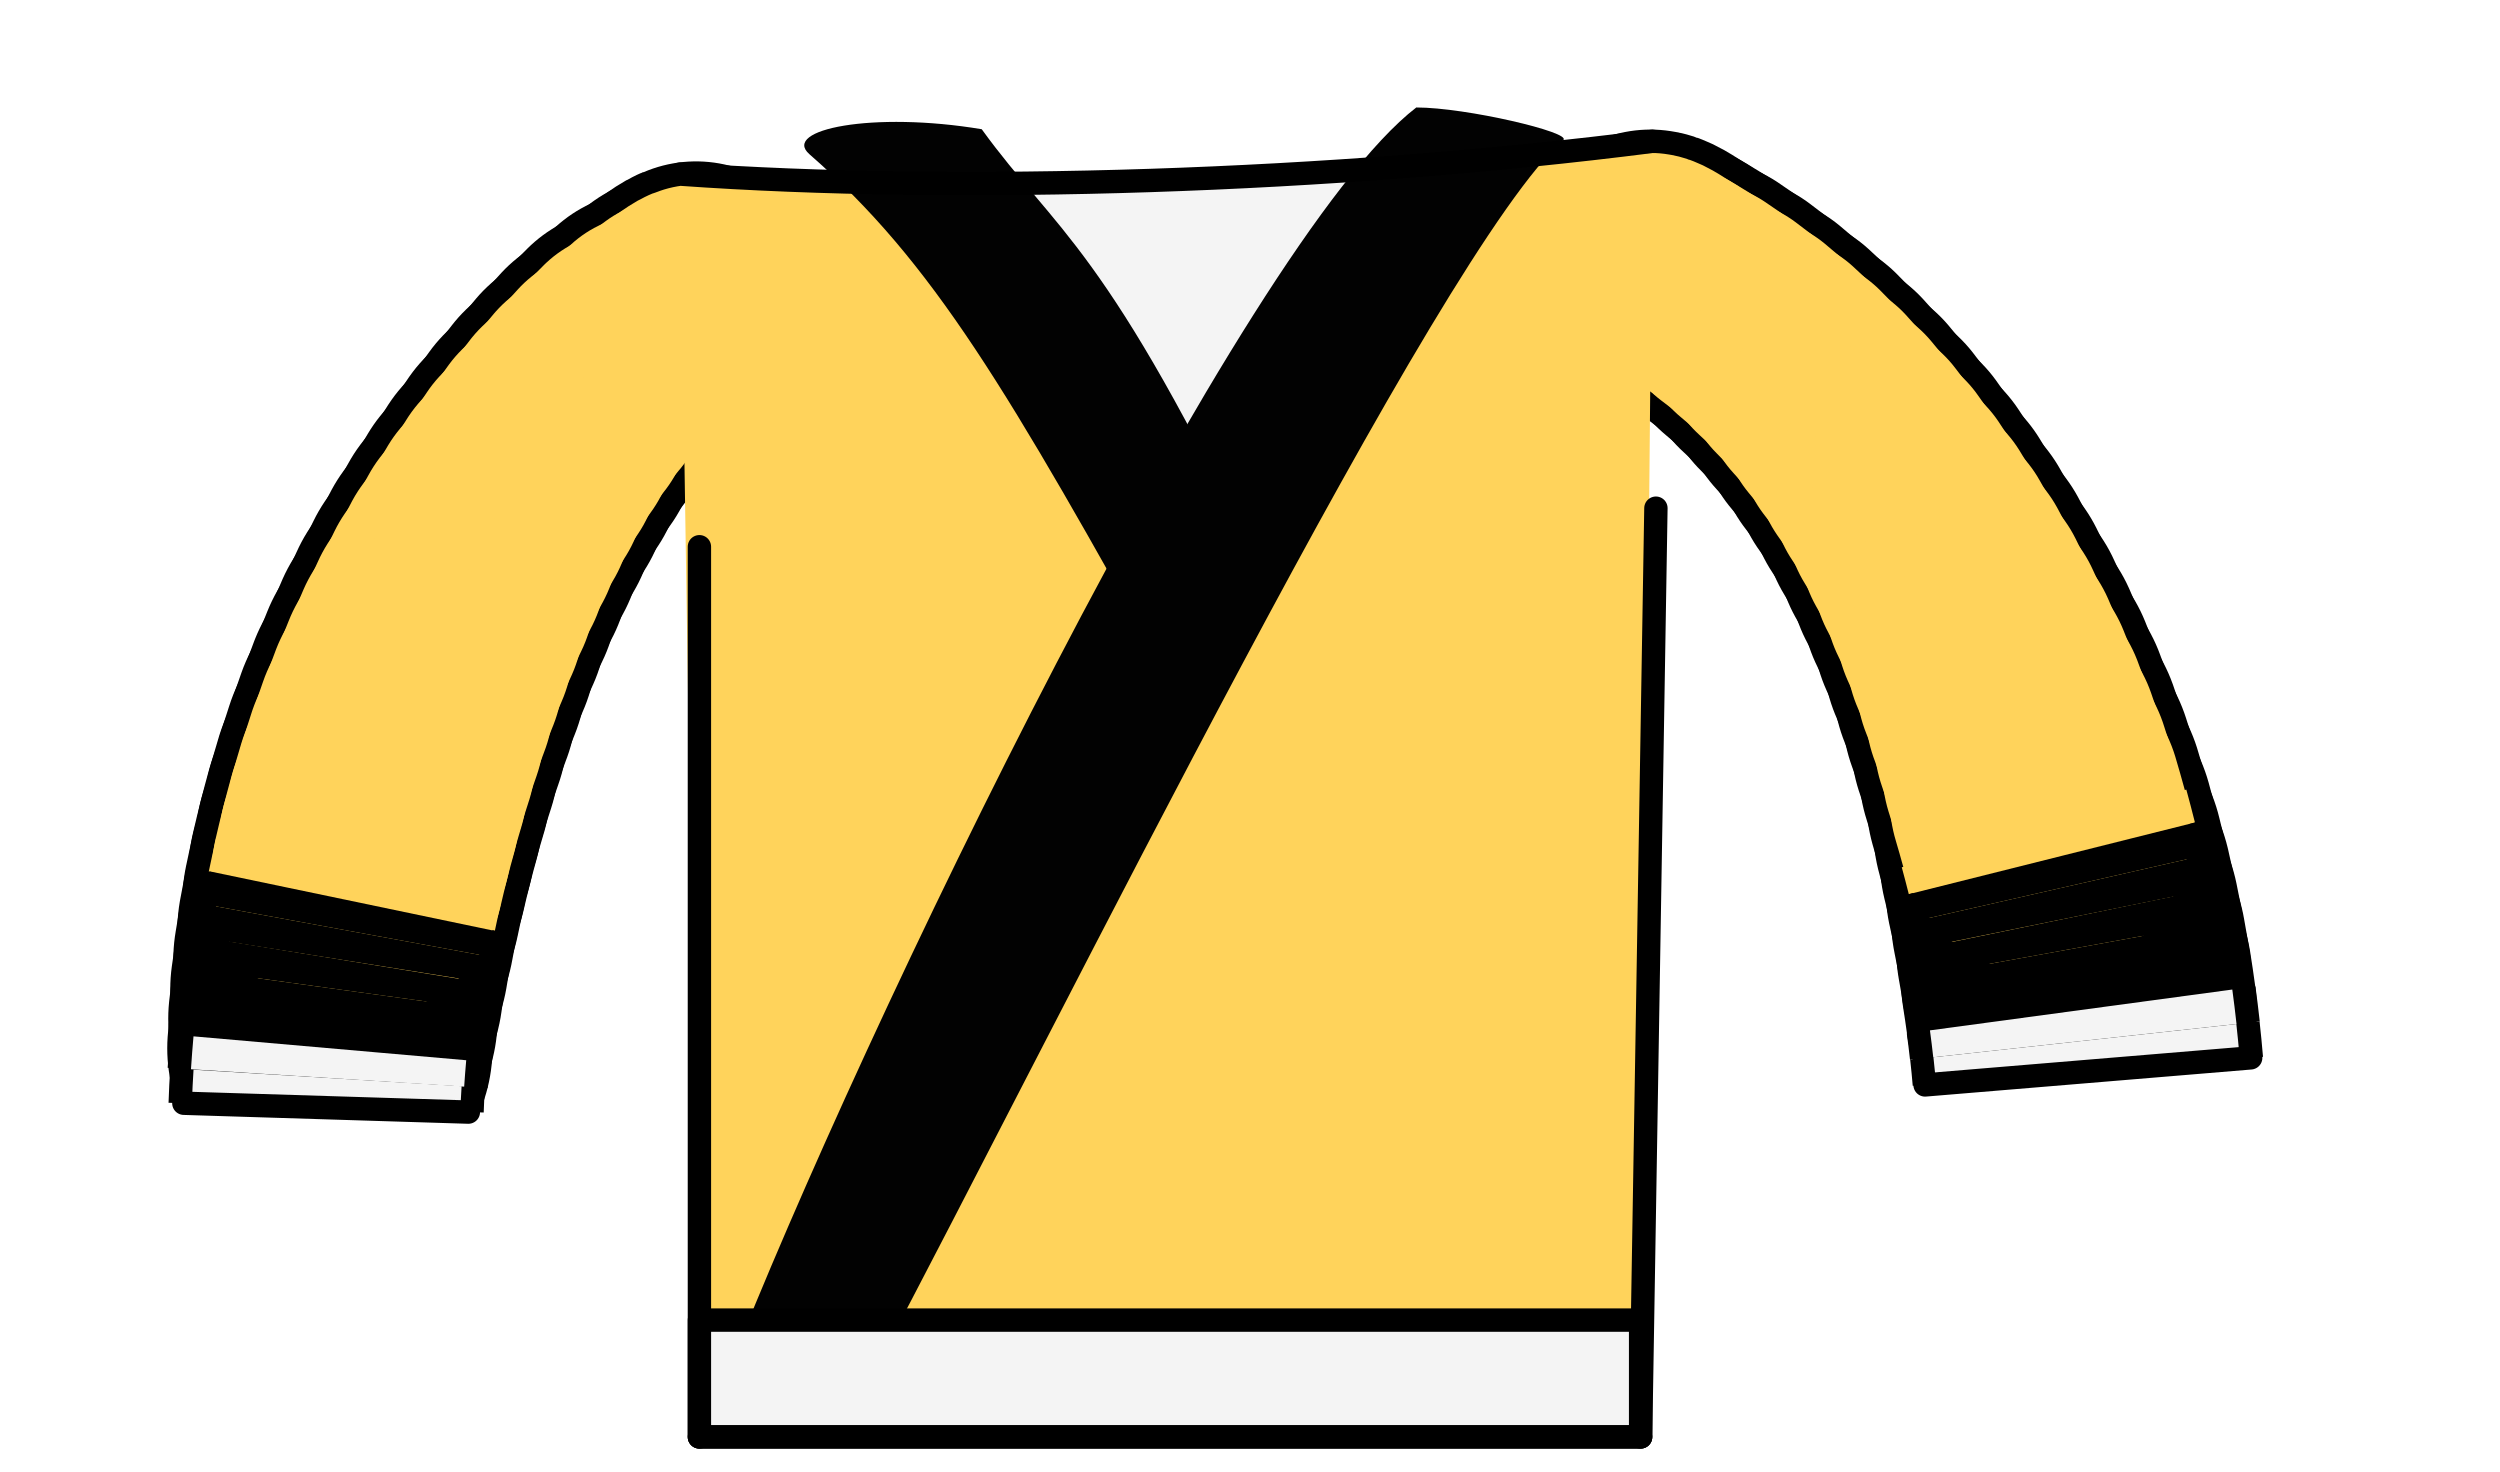
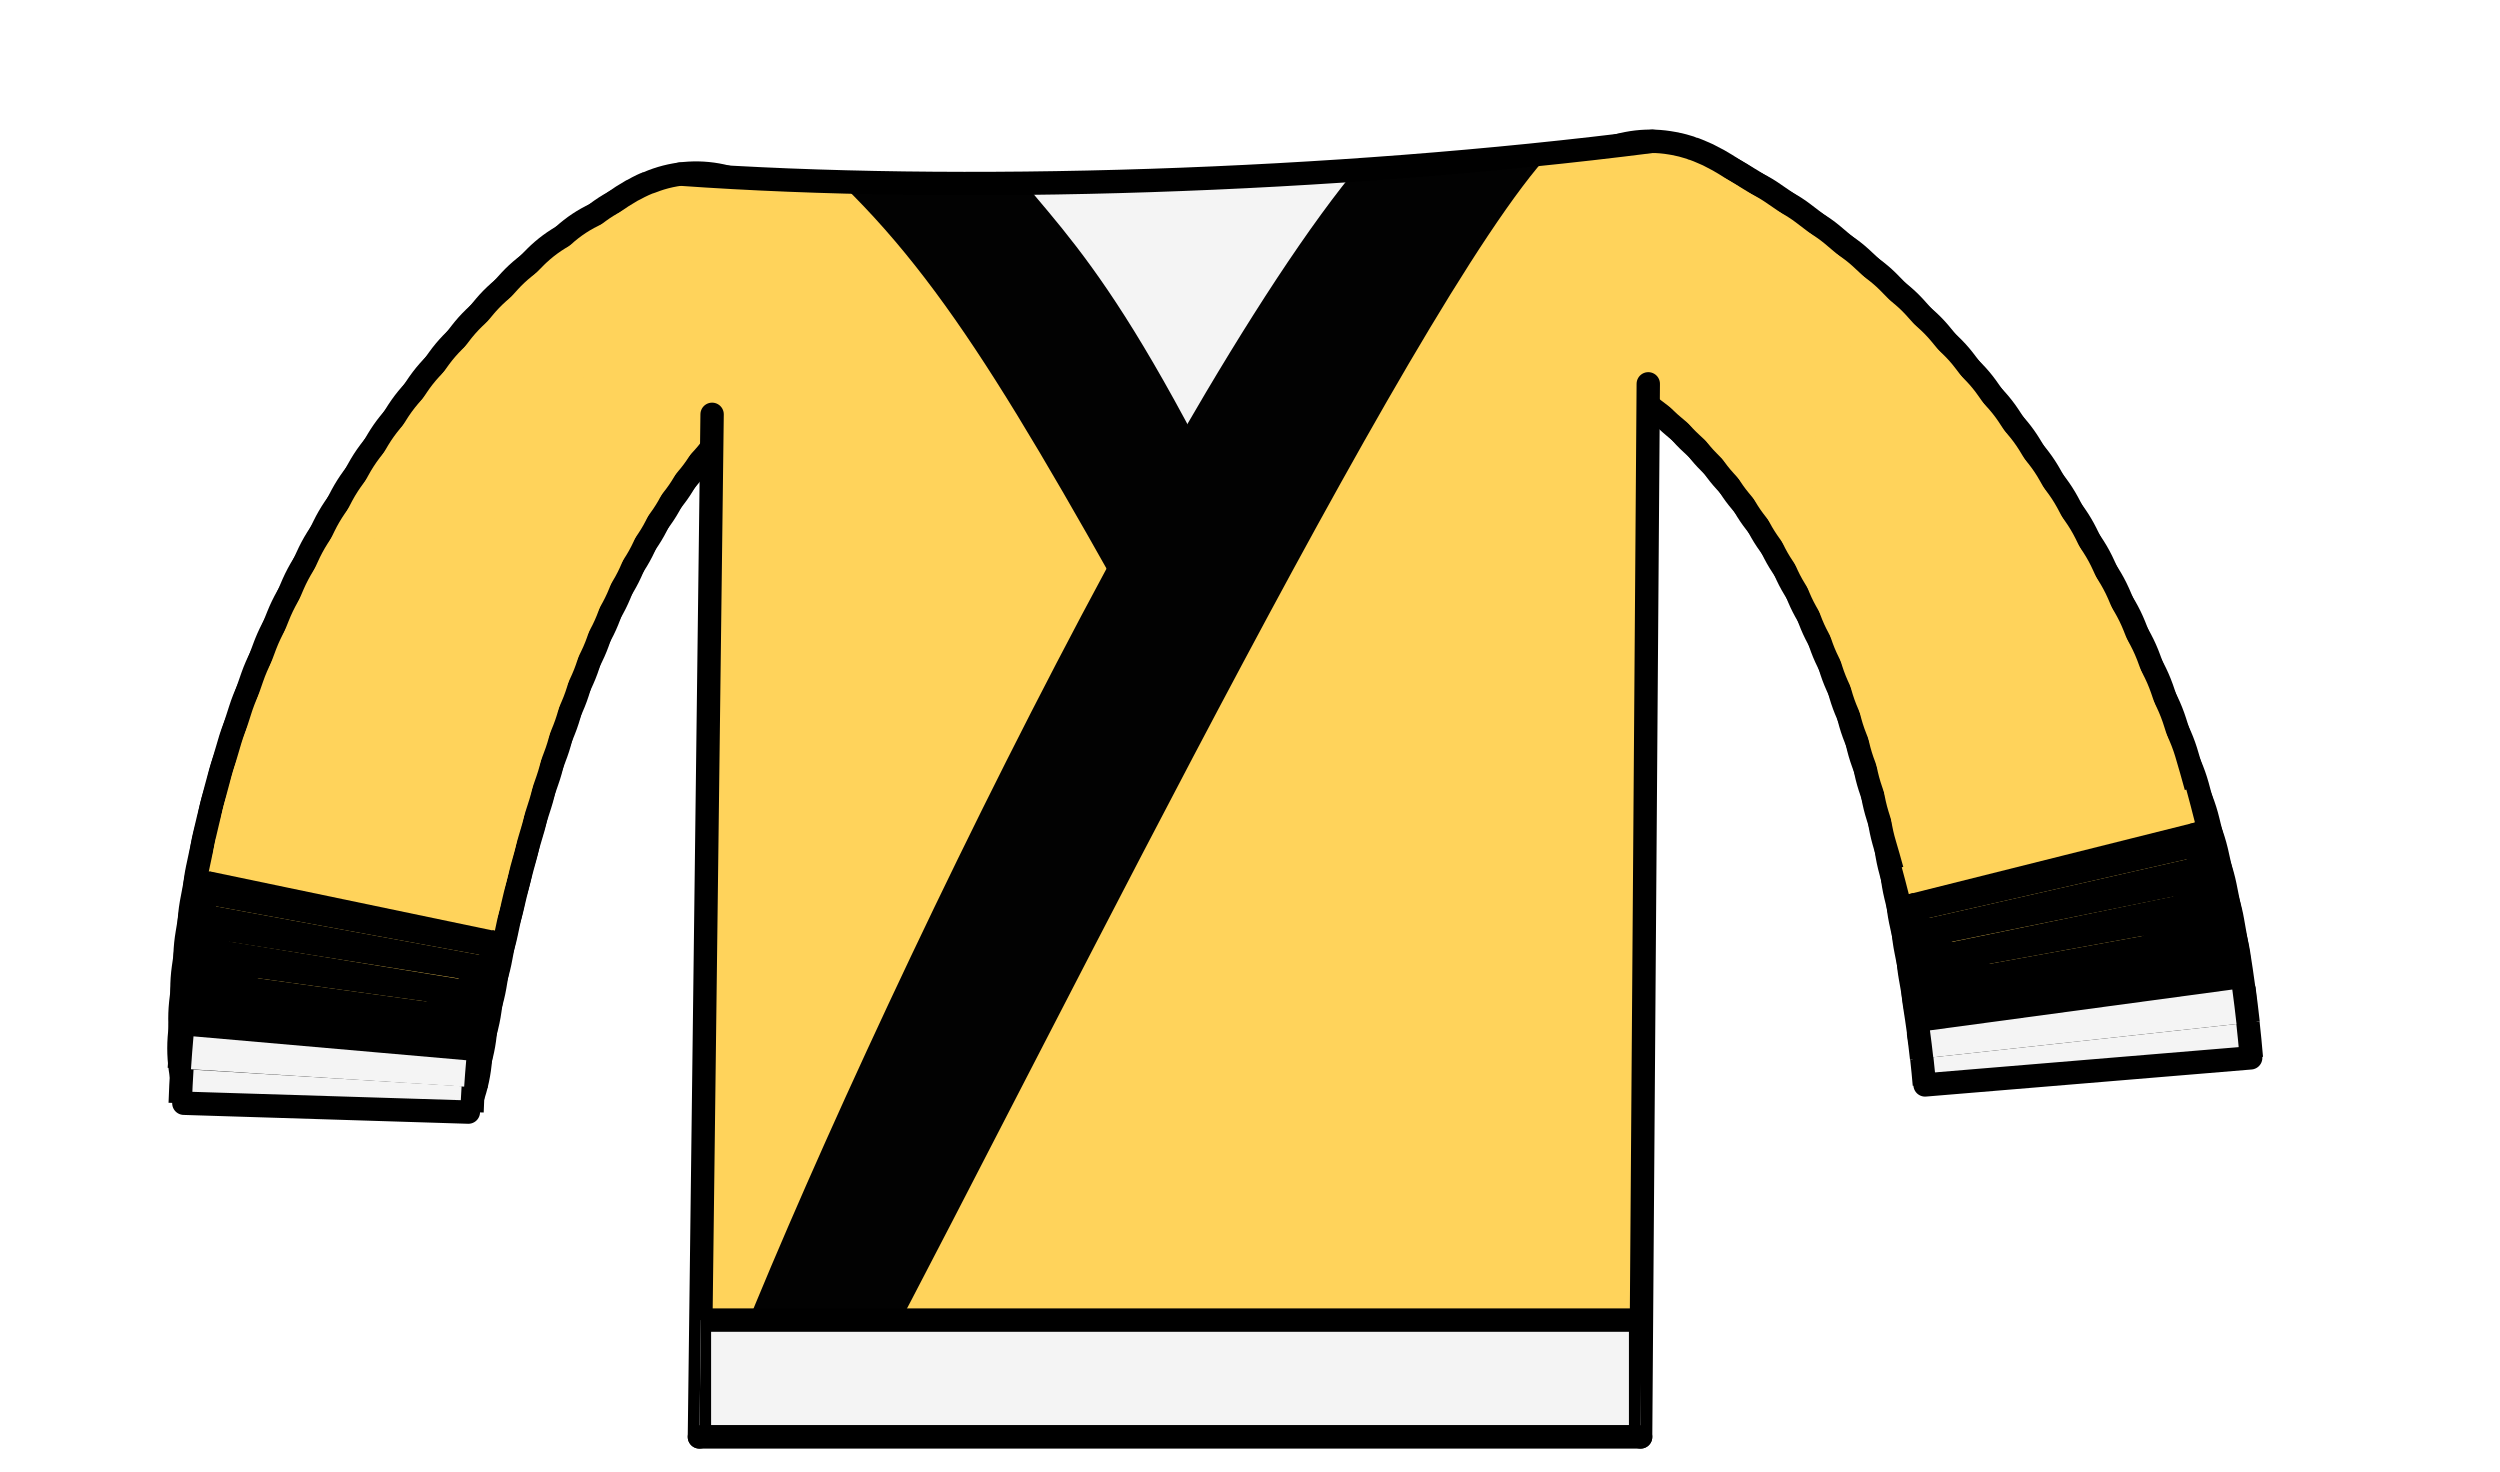
<svg xmlns="http://www.w3.org/2000/svg" viewBox="-3 49 107 63">
  <defs>
    <clipPath id="walker-sleeve-0">
      <polygon points="510.716 111.965 -488.8 80.852 -473.244 -418.906 526.272 -387.793" />
    </clipPath>
  </defs>
  <g clip-path="url(#walker-sleeve-0)">
    <path d="M26.791 61.593C26.584 61.62 26.08 62.028 25.741 62.273" fill="none" stroke="black" stroke-width="11.372" stroke-linecap="round" />
    <path d="M25.741 62.273C25.402 62.518 25.075 62.787 24.756 63.062" fill="none" stroke="black" stroke-width="11.477" stroke-linecap="round" />
    <path d="M24.756 63.062C24.437 63.336 24.128 63.625 23.826 63.919" fill="none" stroke="black" stroke-width="11.787" stroke-linecap="round" />
    <path d="M23.826 63.919C23.524 64.213 23.23 64.518 22.943 64.828" fill="none" stroke="black" stroke-width="12.07" stroke-linecap="round" />
    <path d="M22.943 64.828C22.655 65.137 22.375 65.455 22.101 65.777" fill="none" stroke="black" stroke-width="12.222" stroke-linecap="round" />
    <path d="M22.101 65.777C21.827 66.099 21.559 66.427 21.298 66.76" fill="none" stroke="black" stroke-width="12.378" stroke-linecap="round" />
    <path d="M21.298 66.76C21.036 67.093 20.78 67.431 20.53 67.773" fill="none" stroke="black" stroke-width="12.539" stroke-linecap="round" />
    <path d="M20.53 67.773C20.28 68.115 20.035 68.461 19.796 68.811" fill="none" stroke="black" stroke-width="12.707" stroke-linecap="round" />
    <path d="M19.796 68.811C19.557 69.161 19.323 69.515 19.095 69.873" fill="none" stroke="black" stroke-width="12.879" stroke-linecap="round" />
    <path d="M19.095 69.873C18.866 70.23 18.643 70.591 18.424 70.955" fill="none" stroke="black" stroke-width="13.055" stroke-linecap="round" />
    <path d="M18.424 70.955C18.206 71.319 17.992 71.686 17.784 72.056" fill="none" stroke="black" stroke-width="13.232" stroke-linecap="round" />
    <path d="M17.784 72.056C17.576 72.427 17.372 72.8 17.174 73.176" fill="none" stroke="black" stroke-width="13.407" stroke-linecap="round" />
    <path d="M17.174 73.176C16.975 73.551 16.782 73.93 16.593 74.311" fill="none" stroke="black" stroke-width="13.578" stroke-linecap="round" />
    <path d="M16.593 74.311C16.404 74.692 16.22 75.075 16.04 75.461" fill="none" stroke="black" stroke-width="13.743" stroke-linecap="round" />
    <path d="M16.04 75.461C15.861 75.846 15.686 76.234 15.516 76.624" fill="none" stroke="black" stroke-width="13.899" stroke-linecap="round" />
    <path d="M15.516 76.624C15.346 77.014 15.181 77.407 15.021 77.801" fill="none" stroke="black" stroke-width="14.043" stroke-linecap="round" />
    <path d="M15.021 77.801C14.86 78.195 14.704 78.591 14.553 78.989" fill="none" stroke="black" stroke-width="14.173" stroke-linecap="round" />
    <path d="M14.553 78.989C14.401 79.387 14.255 79.787 14.113 80.189" fill="none" stroke="black" stroke-width="14.287" stroke-linecap="round" />
    <path d="M14.113 80.189C13.971 80.59 13.834 80.993 13.701 81.398" fill="none" stroke="black" stroke-width="14.382" stroke-linecap="round" />
    <path d="M13.701 81.398C13.569 81.802 13.44 82.209 13.317 82.616" fill="none" stroke="black" stroke-width="14.456" stroke-linecap="round" />
    <path d="M13.317 82.616C13.194 83.024 13.075 83.433 12.961 83.843" fill="none" stroke="black" stroke-width="14.507" stroke-linecap="round" />
    <path d="M12.961 83.843C12.847 84.253 12.737 84.665 12.632 85.077" fill="none" stroke="black" stroke-width="14.533" stroke-linecap="round" />
    <path d="M12.632 85.077C12.528 85.49 12.427 85.904 12.332 86.318" fill="none" stroke="black" stroke-width="14.532" stroke-linecap="round" />
    <path d="M12.332 86.318C12.236 86.733 12.145 87.149 12.059 87.565" fill="none" stroke="black" stroke-width="14.504" stroke-linecap="round" />
    <path d="M12.059 87.565C11.972 87.982 11.891 88.399 11.814 88.818" fill="none" stroke="black" stroke-width="14.447" stroke-linecap="round" />
    <path d="M11.814 88.818C11.737 89.236 11.664 89.655 11.597 90.075" fill="none" stroke="black" stroke-width="14.36" stroke-linecap="round" />
    <path d="M11.597 90.075C11.529 90.494 11.466 90.915 11.408 91.335" fill="none" stroke="black" stroke-width="14.242" stroke-linecap="round" />
    <path d="M11.408 91.335C11.35 91.756 11.297 92.178 11.248 92.6" fill="none" stroke="black" stroke-width="14.095" stroke-linecap="round" />
    <path d="M11.248 92.6C11.2 93.021 11.156 93.444 11.118 93.867" fill="none" stroke="black" stroke-width="13.92" stroke-linecap="round" />
    <path d="M11.118 93.867C11.081 94.289 11.047 94.713 11.02 95.136" fill="none" stroke="black" stroke-width="13.717" stroke-linecap="butt" />
    <path d="M11.02 95.136C10.994 95.56 10.971 95.984 10.958 96.408" fill="none" stroke="black" stroke-width="13.495" stroke-linecap="butt" />
    <path d="M10.958 96.408C10.944 96.832 10.96 97.258 10.941 97.682" fill="none" stroke="black" stroke-width="9.184" stroke-linecap="butt" />
    <path d="M26.791 61.593C26.584 61.62 26.08 62.028 25.741 62.273" fill="none" stroke="#FFD35B" stroke-width="9.372" stroke-linecap="round" />
    <path d="M25.741 62.273C25.402 62.518 25.075 62.787 24.756 63.062" fill="none" stroke="#FFD35B" stroke-width="9.477" stroke-linecap="round" />
    <path d="M24.756 63.062C24.437 63.336 24.128 63.625 23.826 63.919" fill="none" stroke="#FFD35B" stroke-width="9.787" stroke-linecap="round" />
    <path d="M23.826 63.919C23.524 64.213 23.23 64.518 22.943 64.828" fill="none" stroke="#FFD35B" stroke-width="10.07" stroke-linecap="round" />
    <path d="M22.943 64.828C22.655 65.137 22.375 65.455 22.101 65.777" fill="none" stroke="#FFD35B" stroke-width="10.222" stroke-linecap="round" />
    <path d="M22.101 65.777C21.827 66.099 21.559 66.427 21.298 66.76" fill="none" stroke="#FFD35B" stroke-width="10.378" stroke-linecap="round" />
    <path d="M21.298 66.76C21.036 67.093 20.78 67.431 20.53 67.773" fill="none" stroke="#FFD35B" stroke-width="10.539" stroke-linecap="round" />
    <path d="M20.53 67.773C20.28 68.115 20.035 68.461 19.796 68.811" fill="none" stroke="#FFD35B" stroke-width="10.707" stroke-linecap="round" />
    <path d="M19.796 68.811C19.557 69.161 19.323 69.515 19.095 69.873" fill="none" stroke="#FFD35B" stroke-width="10.879" stroke-linecap="round" />
    <path d="M19.095 69.873C18.866 70.23 18.643 70.591 18.424 70.955" fill="none" stroke="#FFD35B" stroke-width="11.055" stroke-linecap="round" />
    <path d="M18.424 70.955C18.206 71.319 17.992 71.686 17.784 72.056" fill="none" stroke="#FFD35B" stroke-width="11.232" stroke-linecap="round" />
    <path d="M17.784 72.056C17.576 72.427 17.372 72.8 17.174 73.176" fill="none" stroke="#FFD35B" stroke-width="11.407" stroke-linecap="round" />
    <path d="M17.174 73.176C16.975 73.551 16.782 73.93 16.593 74.311" fill="none" stroke="#FFD35B" stroke-width="11.578" stroke-linecap="round" />
    <path d="M16.593 74.311C16.404 74.692 16.22 75.075 16.04 75.461" fill="none" stroke="#FFD35B" stroke-width="11.743" stroke-linecap="round" />
    <path d="M16.04 75.461C15.861 75.846 15.686 76.234 15.516 76.624" fill="none" stroke="#FFD35B" stroke-width="11.899" stroke-linecap="round" />
    <path d="M15.516 76.624C15.346 77.014 15.181 77.407 15.021 77.801" fill="none" stroke="#FFD35B" stroke-width="12.043" stroke-linecap="round" />
    <path d="M15.021 77.801C14.86 78.195 14.704 78.591 14.553 78.989" fill="none" stroke="#FFD35B" stroke-width="12.173" stroke-linecap="round" />
    <path d="M14.553 78.989C14.401 79.387 14.255 79.787 14.113 80.189" fill="none" stroke="#FFD35B" stroke-width="12.287" stroke-linecap="round" />
    <path d="M14.113 80.189C13.971 80.59 13.834 80.993 13.701 81.398" fill="none" stroke="#FFD35B" stroke-width="12.382" stroke-linecap="round" />
    <path d="M13.701 81.398C13.569 81.802 13.44 82.209 13.317 82.616" fill="none" stroke="#FFD35B" stroke-width="12.456" stroke-linecap="round" />
    <path d="M13.317 82.616C13.194 83.024 13.075 83.433 12.961 83.843" fill="none" stroke="#FFD35B" stroke-width="12.507" stroke-linecap="round" />
    <path d="M12.961 83.843C12.847 84.253 12.737 84.665 12.632 85.077" fill="none" stroke="#FFD35B" stroke-width="12.533" stroke-linecap="round" />
    <path d="M12.632 85.077C12.528 85.49 12.427 85.904 12.332 86.318" fill="none" stroke="#FFD35B" stroke-width="12.532" stroke-linecap="round" />
    <path d="M12.332 86.318C12.236 86.733 12.145 87.149 12.059 87.565" fill="none" stroke="#FFD35B" stroke-width="12.504" stroke-linecap="butt" />
    <path d="M12.059 87.565C11.972 87.982 11.891 88.399 11.814 88.818" fill="none" stroke="black" stroke-width="12.447" stroke-linecap="butt" />
    <path d="M11.814 88.818C11.737 89.236 11.664 89.655 11.597 90.075" fill="none" stroke="black" stroke-width="12.36" stroke-linecap="butt" />
    <path d="M11.597 90.075C11.529 90.494 11.466 90.915 11.408 91.335" fill="none" stroke="black" stroke-width="12.242" stroke-linecap="butt" />
    <path d="M11.408 91.335C11.35 91.756 11.297 92.178 11.248 92.6" fill="none" stroke="black" stroke-width="12.095" stroke-linecap="butt" />
    <path d="M11.248 92.6C11.2 93.021 11.156 93.444 11.118 93.867" fill="none" stroke="black" stroke-width="11.92" stroke-linecap="butt" />
    <path d="M11.118 93.867C11.081 94.289 11.047 94.713 11.02 95.136" fill="none" stroke="#F4F4F4" stroke-width="11.717" stroke-linecap="butt" />
    <path d="M11.02 95.136C10.994 95.56 10.971 95.984 10.958 96.408" fill="none" stroke="#F4F4F4" stroke-width="11.495" stroke-linecap="butt" />
    <path d="M10.958 96.408C10.944 96.832 10.96 97.258 10.941 97.682" fill="none" stroke="#E38047" stroke-width="7.184" stroke-linecap="butt" />
  </g>
  <path d="M17.046 96.598L4.869 96.219" fill="none" stroke="black" stroke-width="1" stroke-linecap="round" stroke-linejoin="round" />
  <defs>
    <clipPath id="walker-sleeve-1">
      <polygon points="584.642 53.429 -411.92 136.282 -453.346 -361.999 543.215 -444.852" />
    </clipPath>
  </defs>
  <g clip-path="url(#walker-sleeve-1)">
    <path d="M67.637 60.237C67.856 60.241 68.411 60.652 68.789 60.874" fill="none" stroke="black" stroke-width="11.383" stroke-linecap="round" />
    <path d="M68.789 60.874C69.167 61.097 69.539 61.33 69.905 61.573" fill="none" stroke="black" stroke-width="11.403" stroke-linecap="round" />
    <path d="M69.905 61.573C70.27 61.816 70.629 62.069 70.982 62.33" fill="none" stroke="black" stroke-width="11.468" stroke-linecap="round" />
    <path d="M70.982 62.33C71.334 62.591 71.68 62.862 72.019 63.141" fill="none" stroke="black" stroke-width="11.555" stroke-linecap="round" />
    <path d="M72.019 63.141C72.358 63.42 72.689 63.708 73.014 64.003" fill="none" stroke="black" stroke-width="11.648" stroke-linecap="round" />
    <path d="M73.014 64.003C73.339 64.298 73.657 64.601 73.969 64.911" fill="none" stroke="black" stroke-width="11.757" stroke-linecap="round" />
    <path d="M73.969 64.911C74.28 65.221 74.584 65.538 74.881 65.861" fill="none" stroke="black" stroke-width="11.879" stroke-linecap="round" />
    <path d="M74.881 65.861C75.178 66.184 75.469 66.515 75.752 66.85" fill="none" stroke="black" stroke-width="12.013" stroke-linecap="round" />
    <path d="M75.752 66.85C76.036 67.186 76.312 67.527 76.582 67.874" fill="none" stroke="black" stroke-width="12.157" stroke-linecap="round" />
    <path d="M76.582 67.874C76.853 68.22 77.116 68.573 77.373 68.929" fill="none" stroke="black" stroke-width="12.31" stroke-linecap="round" />
    <path d="M77.373 68.929C77.63 69.286 77.88 69.648 78.124 70.013" fill="none" stroke="black" stroke-width="12.47" stroke-linecap="round" />
    <path d="M78.124 70.013C78.368 70.379 78.606 70.749 78.838 71.123" fill="none" stroke="black" stroke-width="12.635" stroke-linecap="round" />
    <path d="M78.838 71.123C79.069 71.497 79.295 71.875 79.514 72.256" fill="none" stroke="black" stroke-width="12.806" stroke-linecap="round" />
    <path d="M79.514 72.256C79.734 72.637 79.948 73.022 80.155 73.41" fill="none" stroke="black" stroke-width="12.981" stroke-linecap="round" />
    <path d="M80.155 73.41C80.363 73.797 80.565 74.189 80.762 74.582" fill="none" stroke="black" stroke-width="13.158" stroke-linecap="round" />
    <path d="M80.762 74.582C80.958 74.976 81.149 75.373 81.335 75.772" fill="none" stroke="black" stroke-width="13.335" stroke-linecap="round" />
    <path d="M81.335 75.772C81.52 76.171 81.7 76.573 81.875 76.977" fill="none" stroke="black" stroke-width="13.513" stroke-linecap="round" />
    <path d="M81.875 76.977C82.05 77.381 82.22 77.788 82.385 78.196" fill="none" stroke="black" stroke-width="13.689" stroke-linecap="round" />
    <path d="M82.385 78.196C82.549 78.604 82.709 79.015 82.863 79.427" fill="none" stroke="black" stroke-width="13.862" stroke-linecap="round" />
    <path d="M82.863 79.427C83.018 79.84 83.167 80.254 83.312 80.671" fill="none" stroke="black" stroke-width="14.03" stroke-linecap="round" />
    <path d="M83.312 80.671C83.457 81.087 83.596 81.504 83.731 81.924" fill="none" stroke="black" stroke-width="14.192" stroke-linecap="round" />
    <path d="M83.731 81.924C83.866 82.343 83.997 82.764 84.122 83.186" fill="none" stroke="black" stroke-width="14.346" stroke-linecap="round" />
    <path d="M84.122 83.186C84.248 83.609 84.369 84.033 84.485 84.458" fill="none" stroke="black" stroke-width="14.491" stroke-linecap="round" />
    <path d="M84.485 84.458C84.601 84.883 84.713 85.309 84.82 85.737" fill="none" stroke="black" stroke-width="14.625" stroke-linecap="round" />
    <path d="M84.82 85.737C84.927 86.164 85.029 86.593 85.127 87.023" fill="none" stroke="black" stroke-width="14.745" stroke-linecap="round" />
    <path d="M85.127 87.023C85.225 87.453 85.318 87.883 85.406 88.315" fill="none" stroke="black" stroke-width="14.849" stroke-linecap="round" />
    <path d="M85.406 88.315C85.495 88.747 85.578 89.18 85.657 89.614" fill="none" stroke="black" stroke-width="14.935" stroke-linecap="round" />
    <path d="M85.657 89.614C85.736 90.047 85.81 90.482 85.879 90.918" fill="none" stroke="black" stroke-width="15" stroke-linecap="round" />
    <path d="M85.879 90.918C85.948 91.353 86.013 91.789 86.072 92.226" fill="none" stroke="black" stroke-width="15.042" stroke-linecap="round" />
    <path d="M86.072 92.226C86.131 92.663 86.185 93.101 86.233 93.539" fill="none" stroke="black" stroke-width="15.058" stroke-linecap="butt" />
    <path d="M86.233 93.539C86.281 93.977 86.325 94.416 86.361 94.855" fill="none" stroke="black" stroke-width="15.043" stroke-linecap="butt" />
    <path d="M86.361 94.855C86.398 95.294 86.421 95.735 86.452 96.175" fill="none" stroke="black" stroke-width="10.985" stroke-linecap="butt" />
    <path d="M67.637 60.237C67.856 60.241 68.411 60.652 68.789 60.874" fill="none" stroke="#FFD35B" stroke-width="9.383" stroke-linecap="round" />
    <path d="M68.789 60.874C69.167 61.097 69.539 61.33 69.905 61.573" fill="none" stroke="#FFD35B" stroke-width="9.403" stroke-linecap="round" />
    <path d="M69.905 61.573C70.27 61.816 70.629 62.069 70.982 62.33" fill="none" stroke="#FFD35B" stroke-width="9.468" stroke-linecap="round" />
    <path d="M70.982 62.33C71.334 62.591 71.68 62.862 72.019 63.141" fill="none" stroke="#FFD35B" stroke-width="9.555" stroke-linecap="round" />
    <path d="M72.019 63.141C72.358 63.42 72.689 63.708 73.014 64.003" fill="none" stroke="#FFD35B" stroke-width="9.648" stroke-linecap="round" />
    <path d="M73.014 64.003C73.339 64.298 73.657 64.601 73.969 64.911" fill="none" stroke="#FFD35B" stroke-width="9.757" stroke-linecap="round" />
    <path d="M73.969 64.911C74.28 65.221 74.584 65.538 74.881 65.861" fill="none" stroke="#FFD35B" stroke-width="9.879" stroke-linecap="round" />
    <path d="M74.881 65.861C75.178 66.184 75.469 66.515 75.752 66.85" fill="none" stroke="#FFD35B" stroke-width="10.013" stroke-linecap="round" />
    <path d="M75.752 66.85C76.036 67.186 76.312 67.527 76.582 67.874" fill="none" stroke="#FFD35B" stroke-width="10.157" stroke-linecap="round" />
    <path d="M76.582 67.874C76.853 68.22 77.116 68.573 77.373 68.929" fill="none" stroke="#FFD35B" stroke-width="10.31" stroke-linecap="round" />
    <path d="M77.373 68.929C77.63 69.286 77.88 69.648 78.124 70.013" fill="none" stroke="#FFD35B" stroke-width="10.47" stroke-linecap="round" />
    <path d="M78.124 70.013C78.368 70.379 78.606 70.749 78.838 71.123" fill="none" stroke="#FFD35B" stroke-width="10.635" stroke-linecap="round" />
    <path d="M78.838 71.123C79.069 71.497 79.295 71.875 79.514 72.256" fill="none" stroke="#FFD35B" stroke-width="10.806" stroke-linecap="round" />
    <path d="M79.514 72.256C79.734 72.637 79.948 73.022 80.155 73.41" fill="none" stroke="#FFD35B" stroke-width="10.981" stroke-linecap="round" />
    <path d="M80.155 73.41C80.363 73.797 80.565 74.189 80.762 74.582" fill="none" stroke="#FFD35B" stroke-width="11.158" stroke-linecap="round" />
    <path d="M80.762 74.582C80.958 74.976 81.149 75.373 81.335 75.772" fill="none" stroke="#FFD35B" stroke-width="11.335" stroke-linecap="round" />
    <path d="M81.335 75.772C81.52 76.171 81.7 76.573 81.875 76.977" fill="none" stroke="#FFD35B" stroke-width="11.513" stroke-linecap="round" />
    <path d="M81.875 76.977C82.05 77.381 82.22 77.788 82.385 78.196" fill="none" stroke="#FFD35B" stroke-width="11.689" stroke-linecap="round" />
    <path d="M82.385 78.196C82.549 78.604 82.709 79.015 82.863 79.427" fill="none" stroke="#FFD35B" stroke-width="11.862" stroke-linecap="round" />
    <path d="M82.863 79.427C83.018 79.84 83.167 80.254 83.312 80.671" fill="none" stroke="#FFD35B" stroke-width="12.03" stroke-linecap="round" />
    <path d="M83.312 80.671C83.457 81.087 83.596 81.504 83.731 81.924" fill="none" stroke="#FFD35B" stroke-width="12.192" stroke-linecap="round" />
    <path d="M83.731 81.924C83.866 82.343 83.997 82.764 84.122 83.186" fill="none" stroke="#FFD35B" stroke-width="12.346" stroke-linecap="round" />
    <path d="M84.122 83.186C84.248 83.609 84.369 84.033 84.485 84.458" fill="none" stroke="#FFD35B" stroke-width="12.491" stroke-linecap="round" />
    <path d="M84.485 84.458C84.601 84.883 84.713 85.309 84.82 85.737" fill="none" stroke="#FFD35B" stroke-width="12.625" stroke-linecap="butt" />
    <path d="M84.82 85.737C84.927 86.164 85.029 86.593 85.127 87.023" fill="none" stroke="black" stroke-width="12.745" stroke-linecap="butt" />
    <path d="M85.127 87.023C85.225 87.453 85.318 87.883 85.406 88.315" fill="none" stroke="black" stroke-width="12.849" stroke-linecap="butt" />
    <path d="M85.406 88.315C85.495 88.747 85.578 89.18 85.657 89.614" fill="none" stroke="black" stroke-width="12.935" stroke-linecap="butt" />
    <path d="M85.657 89.614C85.736 90.047 85.81 90.482 85.879 90.918" fill="none" stroke="black" stroke-width="13" stroke-linecap="butt" />
    <path d="M85.879 90.918C85.948 91.353 86.013 91.789 86.072 92.226" fill="none" stroke="black" stroke-width="13.042" stroke-linecap="butt" />
    <path d="M86.072 92.226C86.131 92.663 86.185 93.101 86.233 93.539" fill="none" stroke="#F4F4F4" stroke-width="13.058" stroke-linecap="butt" />
    <path d="M86.233 93.539C86.281 93.977 86.325 94.416 86.361 94.855" fill="none" stroke="#F4F4F4" stroke-width="13.043" stroke-linecap="butt" />
    <path d="M86.361 94.855C86.398 95.294 86.421 95.735 86.452 96.175" fill="none" stroke="#E38047" stroke-width="8.985" stroke-linecap="butt" />
  </g>
  <path d="M93.329 94.276L79.393 95.435" fill="none" stroke="black" stroke-width="1" stroke-linecap="round" stroke-linejoin="round" />
-   <path d="M 26.105 56.452 C 38 57.3 54 56.8 67.727 55.047 L 67.218 110.5 L 26.935 110.5 Z" fill="#FFD35B" />
-   <path d="M 26.935 72.4 L 26.935 110.5 M 67.873 70.75 L 67.218 110.5" fill="none" stroke="black" stroke-width="1" stroke-linecap="round" stroke-linejoin="round" />
-   <path d="M 37.802 56.95 C 44 57.2 52 56.8 59.1 56.4 L 51.285 69.125 L 46.929 69.602 Z" fill="#F4F4F4" stroke="none" stroke-width="1" stroke-linejoin="round" />
-   <path d="M 51.069 73.624 C 44.353 59.496 42.218 58.95 39.018 54.531 C 34.361 53.752 30.436 54.543 31.643 55.6 C 36.946 60.244 40.097 65.623 47.111 78.261 L 51.069 73.624 Z" fill="#020202" stroke="none" stroke-width="1" stroke-linejoin="round" />
-   <path d="M 28.155 107.725 C 33.805 93.283 50.151 59.356 57.617 53.6 C 59.748 53.599 64.279 54.669 63.91 54.992 C 58.609 59.637 42.512 92.399 34.388 107.725 L 28.155 107.725 Z" fill="#020202" stroke="none" stroke-width="1" stroke-linejoin="round" />
-   <path d="M 26.935 105.5 L 67.218 105.5 L 67.218 110.5 L 26.935 110.5 Z" fill="#F4F4F4" stroke="black" stroke-width="1" stroke-linejoin="round" />
+   <path d="M 26.105 56.452 C 38 57.3 54 56.8 67.727 55.047 L 67.546 65.428 L 67.218 110.5 L 26.935 110.5 L 27.478 66.733 Z" fill="#FFD35B" />
+   <path d="M 27.478 66.733 L 26.935 110.5 M 67.546 65.428 L 67.218 110.5" fill="none" stroke="black" stroke-width="1" stroke-linecap="round" stroke-linejoin="round" />
+   <defs>
+     <clipPath id="walker-shirt-body">
+       <path d="M 26.105 56.452 C 38 57.3 54 56.8 67.727 55.047 L 67.546 65.428 L 67.218 110.5 L 26.935 110.5 L 27.478 66.733 Z" />
+     </clipPath>
+   </defs>
+   <g clip-path="url(#walker-shirt-body)">
+     <path d="M 37.802 56.95 C 44 57.2 52 56.8 59.1 56.4 L 51.285 69.125 L 46.929 69.602 Z" fill="#F4F4F4" stroke="none" stroke-width="1" stroke-linejoin="round" />
+     <path d="M 51.069 73.624 C 44.353 59.496 42.218 58.95 39.018 54.531 C 34.361 53.752 30.436 54.543 31.643 55.6 C 36.946 60.244 40.097 65.623 47.111 78.261 L 51.069 73.624 Z" fill="#020202" stroke="none" stroke-width="1" stroke-linejoin="round" />
+     <path d="M 28.155 107.725 C 33.805 93.283 50.151 59.356 57.617 53.6 C 59.748 53.599 64.279 54.669 63.91 54.992 C 58.609 59.637 42.512 92.399 34.388 107.725 L 28.155 107.725 Z" fill="#020202" stroke="none" stroke-width="1" stroke-linejoin="round" />
+     <path d="M 26.935 105.5 L 67.218 105.5 L 67.218 110.5 L 26.935 110.5 Z" fill="#F4F4F4" stroke="black" stroke-width="1" stroke-linejoin="round" />
+   </g>
  <path d="M 26.105 56.452 C 38 57.3 54 56.8 67.727 55.047" fill="none" stroke="black" stroke-width="1" stroke-linecap="round" stroke-linejoin="round" />
  <path d="M 26.935 110.5 L 67.218 110.5" fill="none" stroke="black" stroke-width="1" stroke-linecap="round" stroke-linejoin="round" />
</svg>
